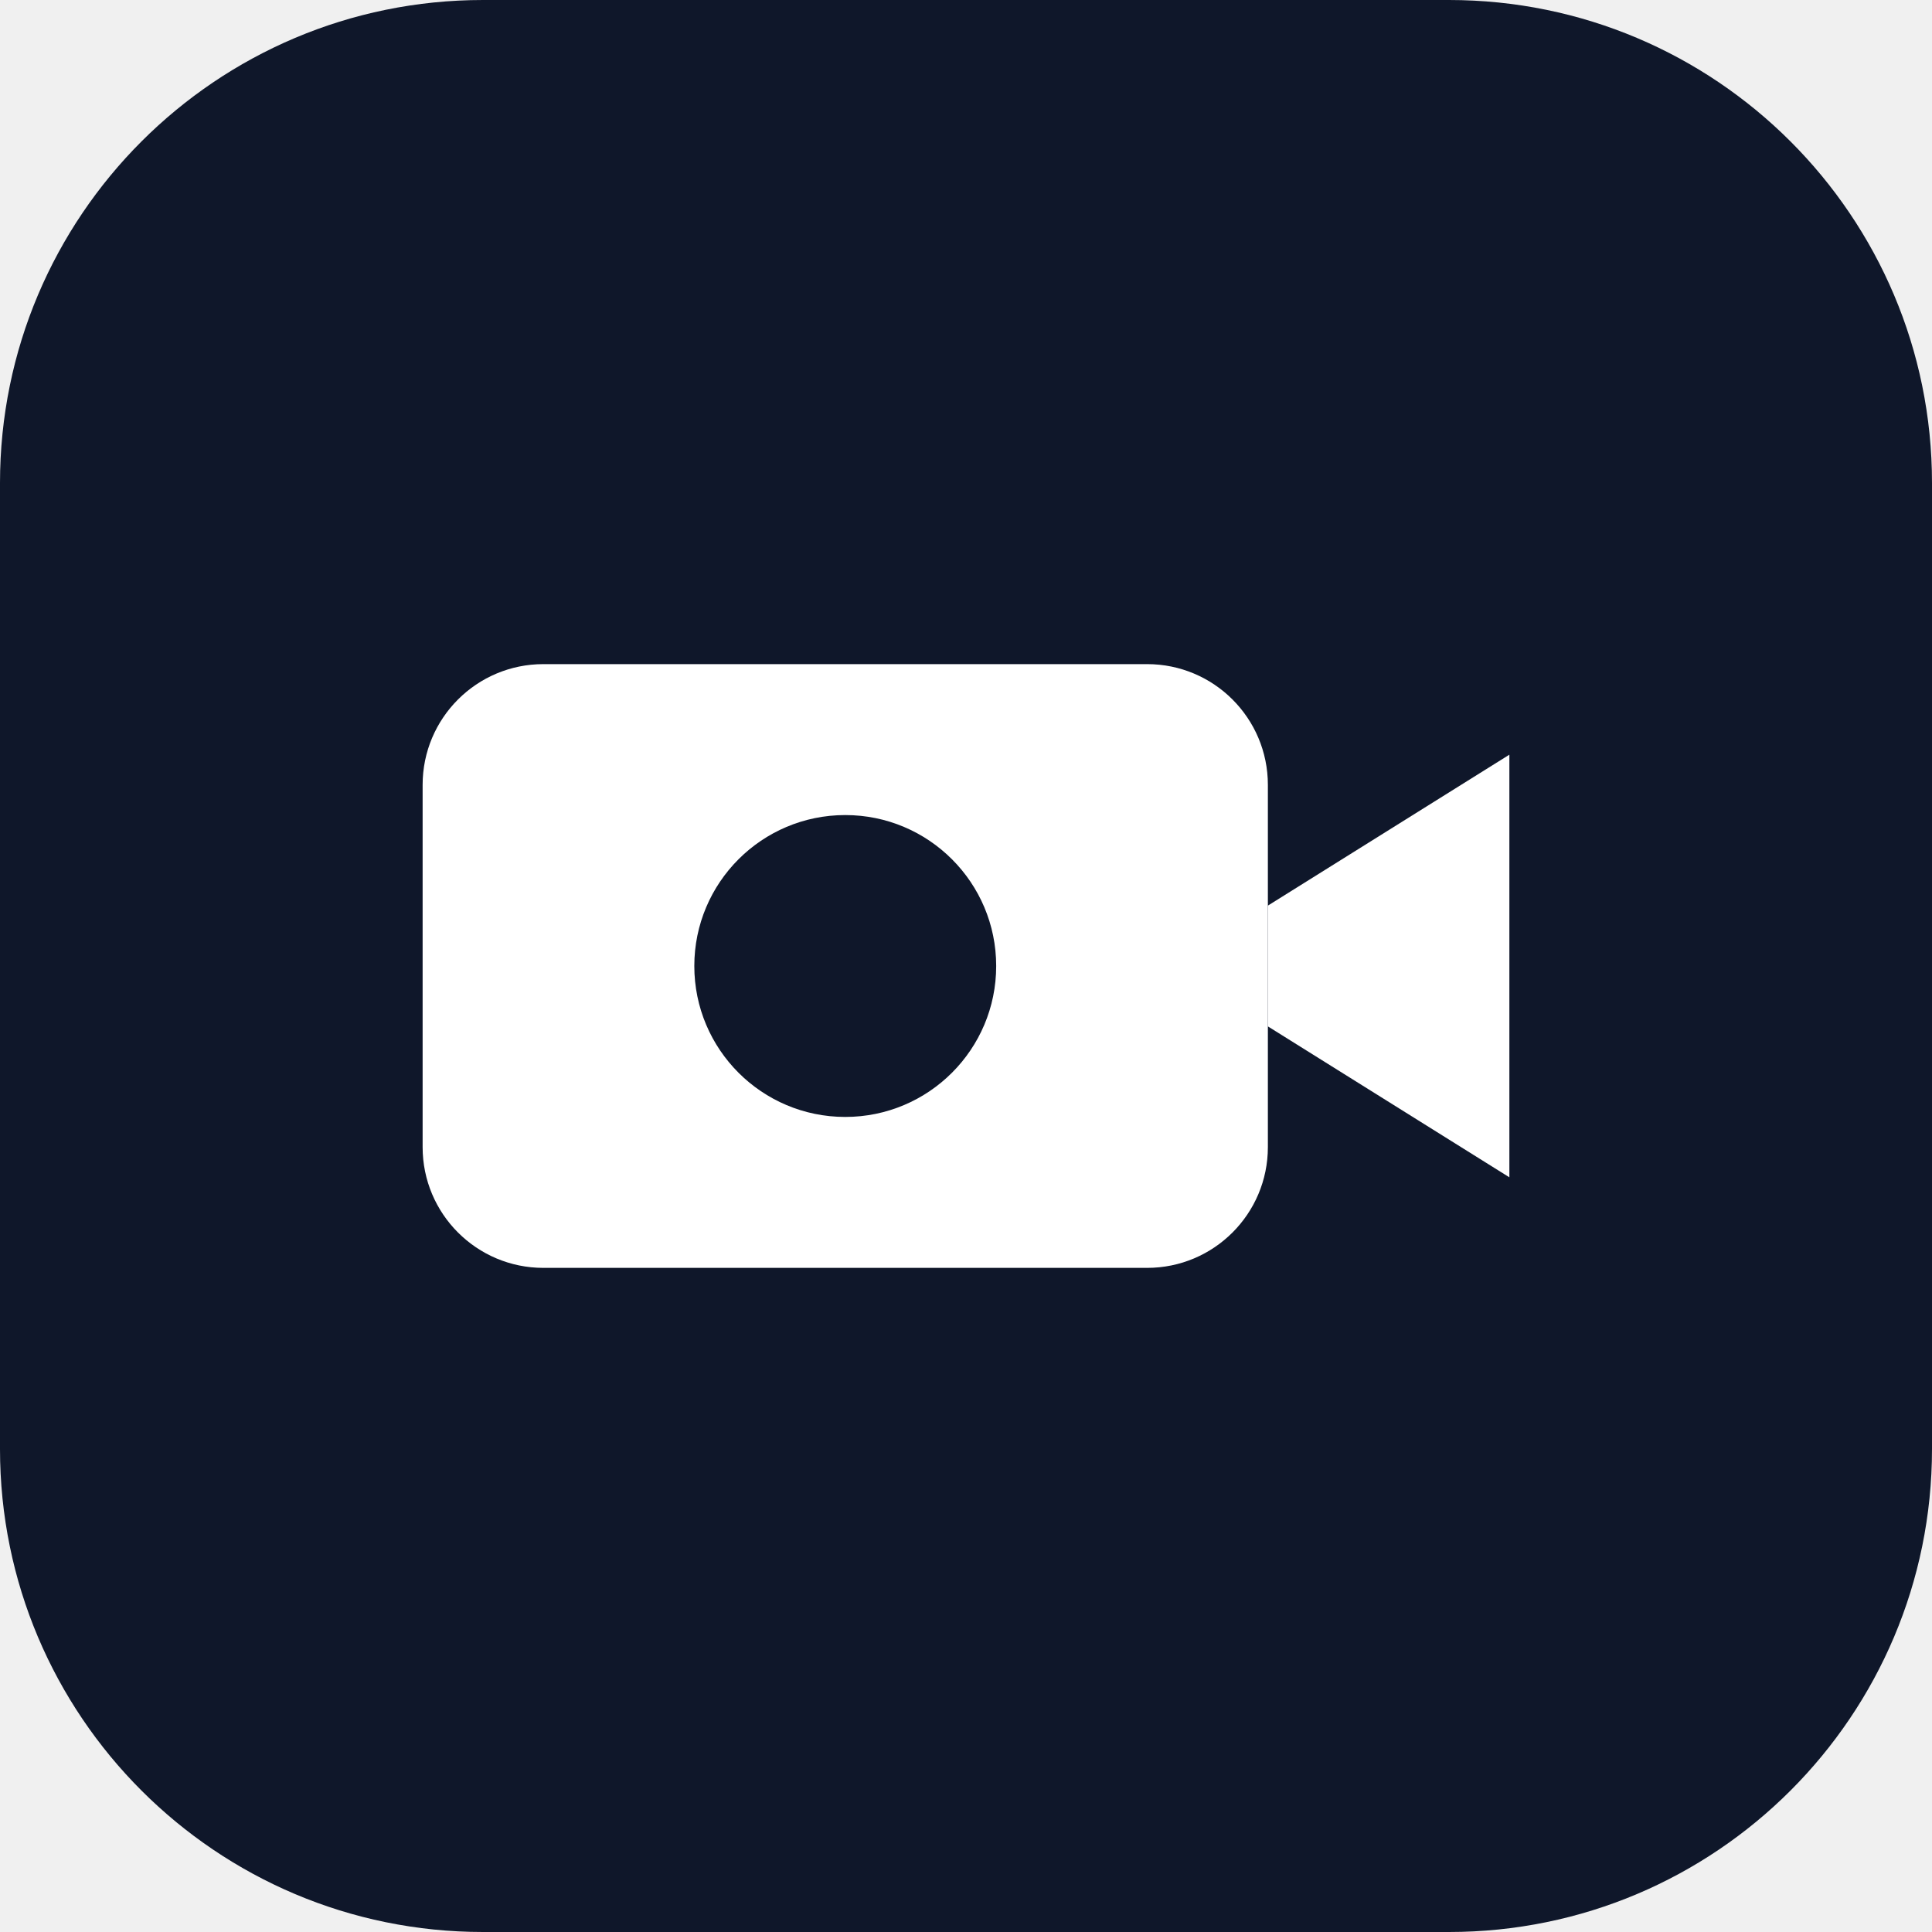
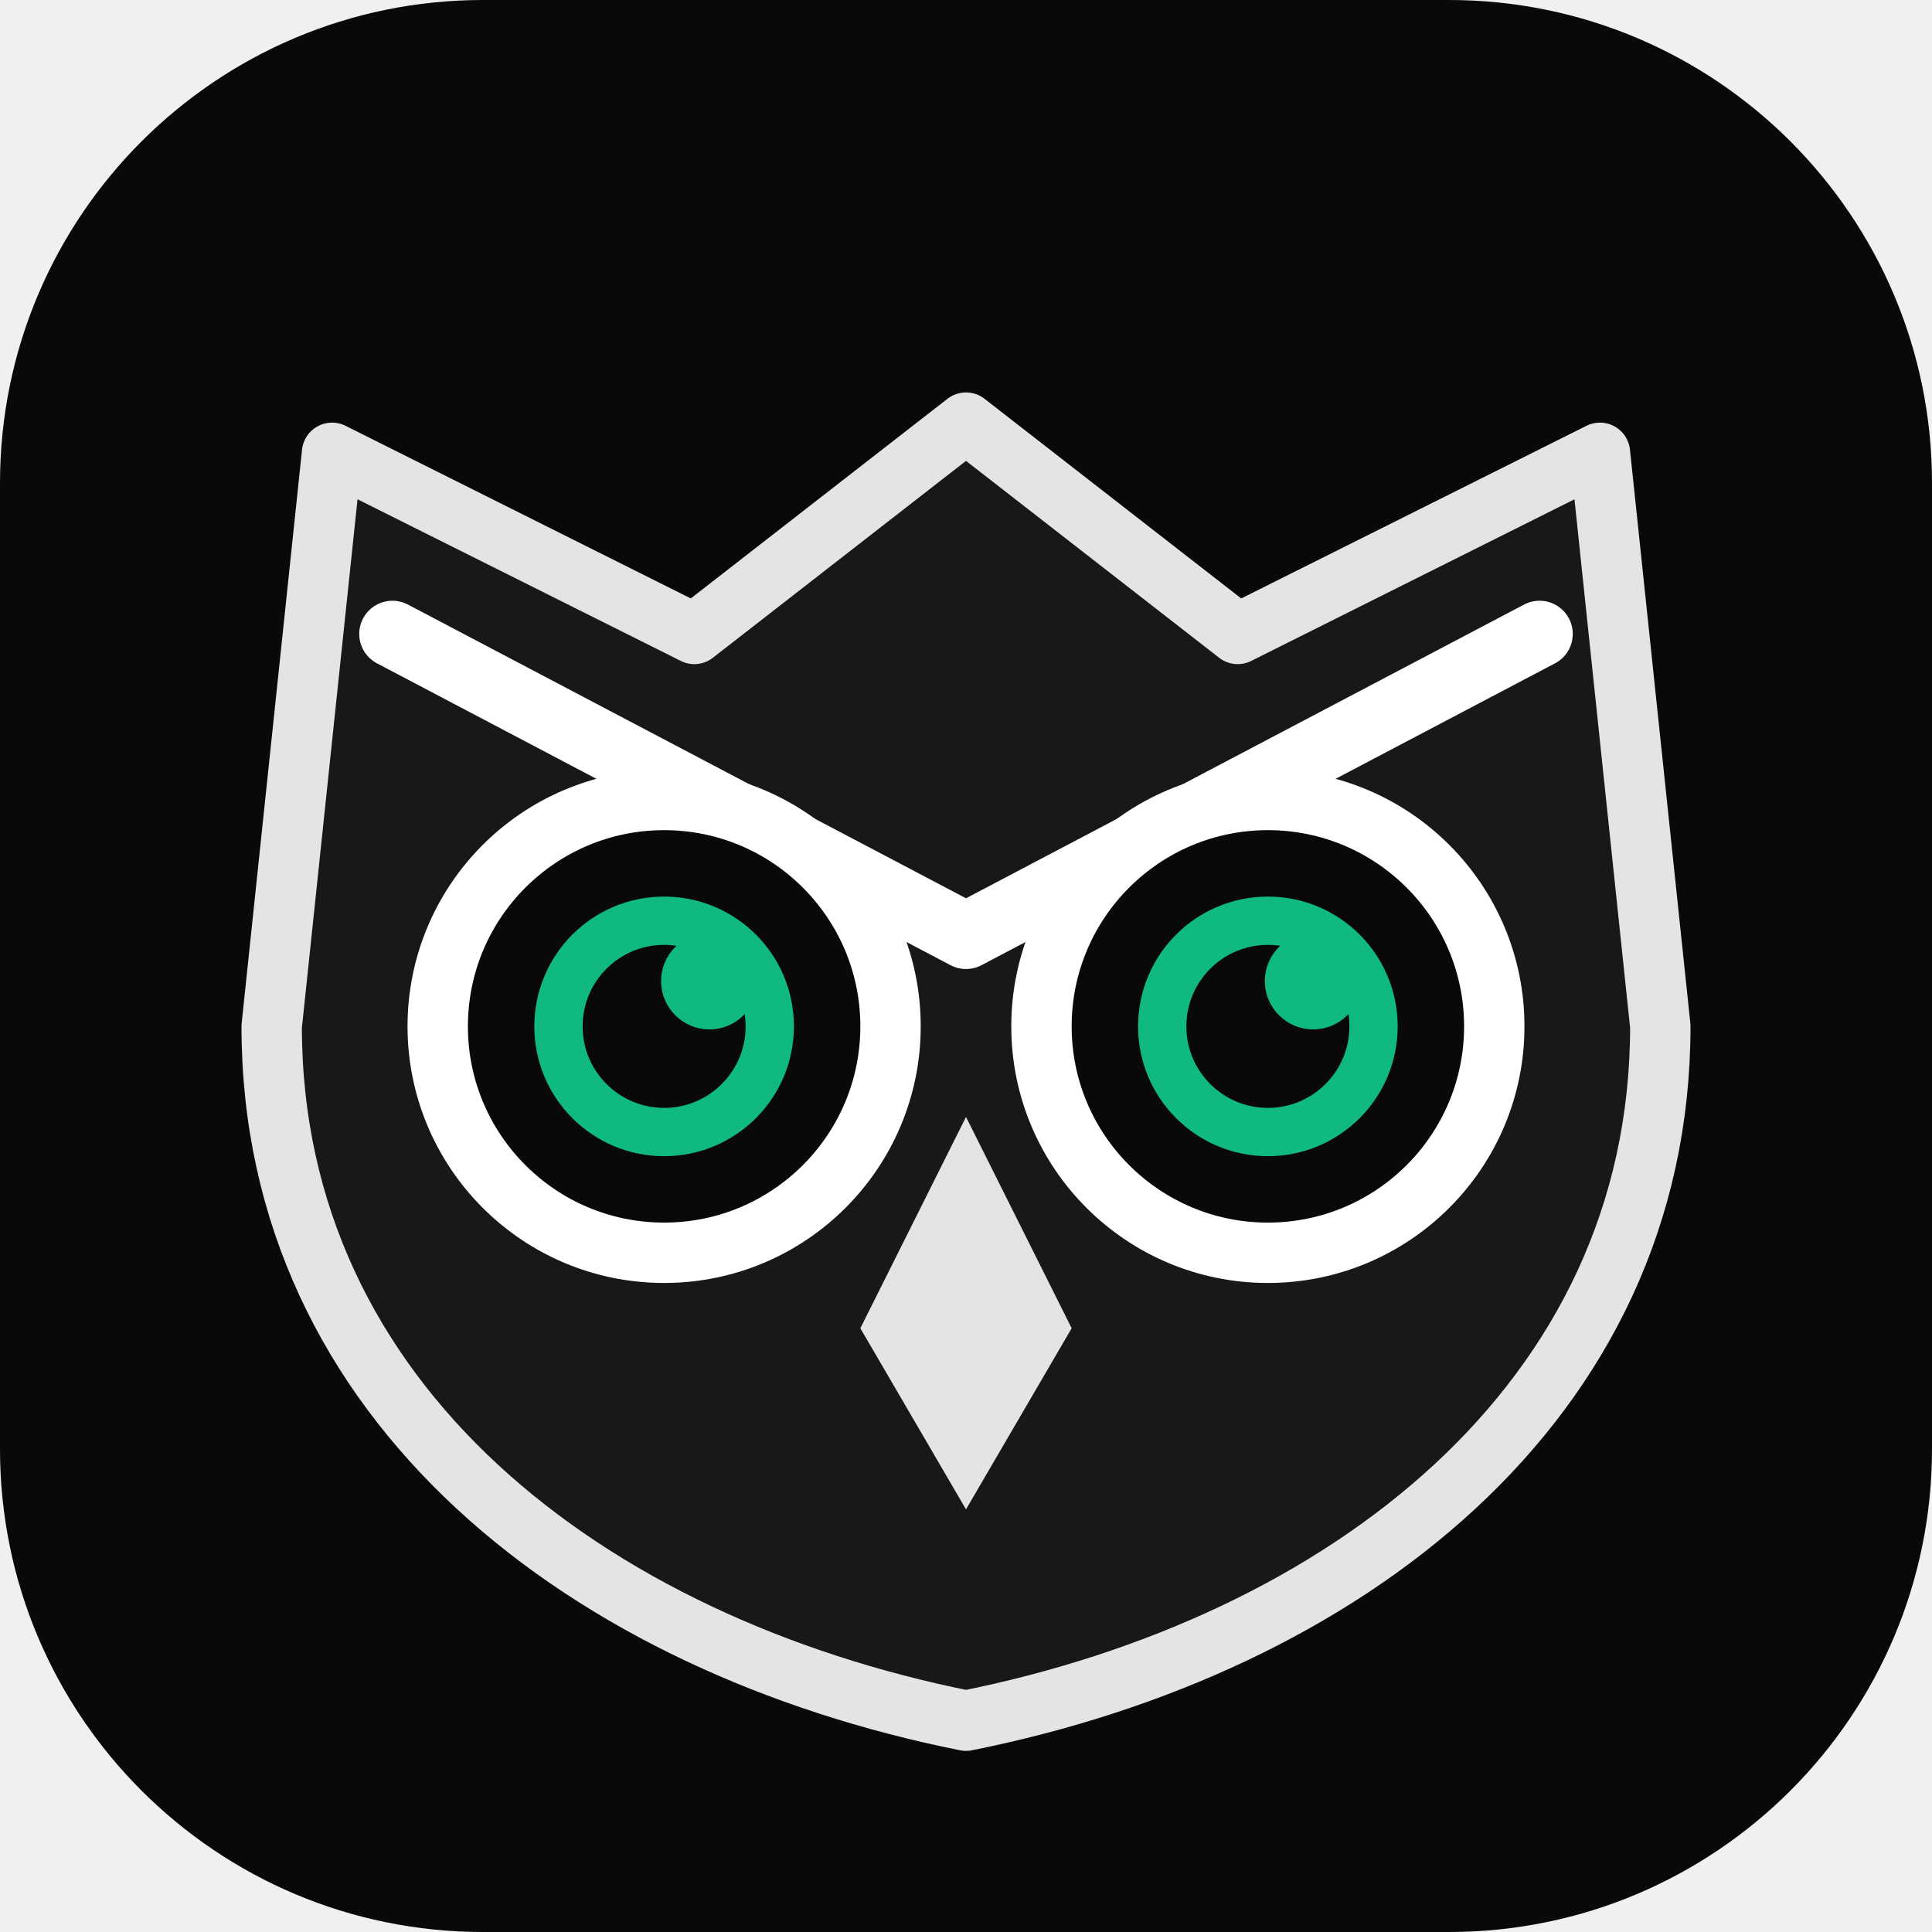
<svg xmlns="http://www.w3.org/2000/svg" viewBox="0 0 64 64" fill="none">
-   <rect width="64" height="64" rx="16" fill="#0F172A" />
-   <path d="M14 26a4 4 0 0 1 4-4h20a4 4 0 0 1 4 4v12a4 4 0 0 1-4 4H18a4 4 0 0 1-4-4V26Z" fill="#fff" />
-   <path d="m42 30 8-5v14l-8-5v-4Z" fill="#fff" />
-   <circle cx="28" cy="32" r="5" fill="#0F172A" />
+   <rect width="64" height="64" rx="16" fill="#09090B" />
+   <path d="M11 15L23 21L32 14L41 21L53 15L55 34C55 46.5 44.5 54.5 32 57C19.5 54.5 9 46.5 9 34L11 15Z" fill="#18181B" stroke="#E4E4E7" stroke-width="2" stroke-linejoin="round" />
+   <path d="M13 21L32 31L51 21" stroke="#FFFFFF" stroke-width="2.2" stroke-linecap="round" stroke-linejoin="round" />
+   <circle cx="22" cy="34" r="7.5" fill="#09090B" stroke="#FFFFFF" stroke-width="2" />
+   <circle cx="22" cy="34" r="3.5" fill="#09090B" stroke="#10B981" stroke-width="1.6" />
+   <circle cx="23.5" cy="32.5" r="1.6" fill="#10B981" />
+   <circle cx="42" cy="34" r="7.5" fill="#09090B" stroke="#FFFFFF" stroke-width="2" />
+   <circle cx="42" cy="34" r="3.5" fill="#09090B" stroke="#10B981" stroke-width="1.6" />
+   <circle cx="43.5" cy="32.5" r="1.6" fill="#10B981" />
+   <path d="M32 37L28.5 44L32 50L35.5 44L32 37Z" fill="#E4E4E7" />
</svg>
